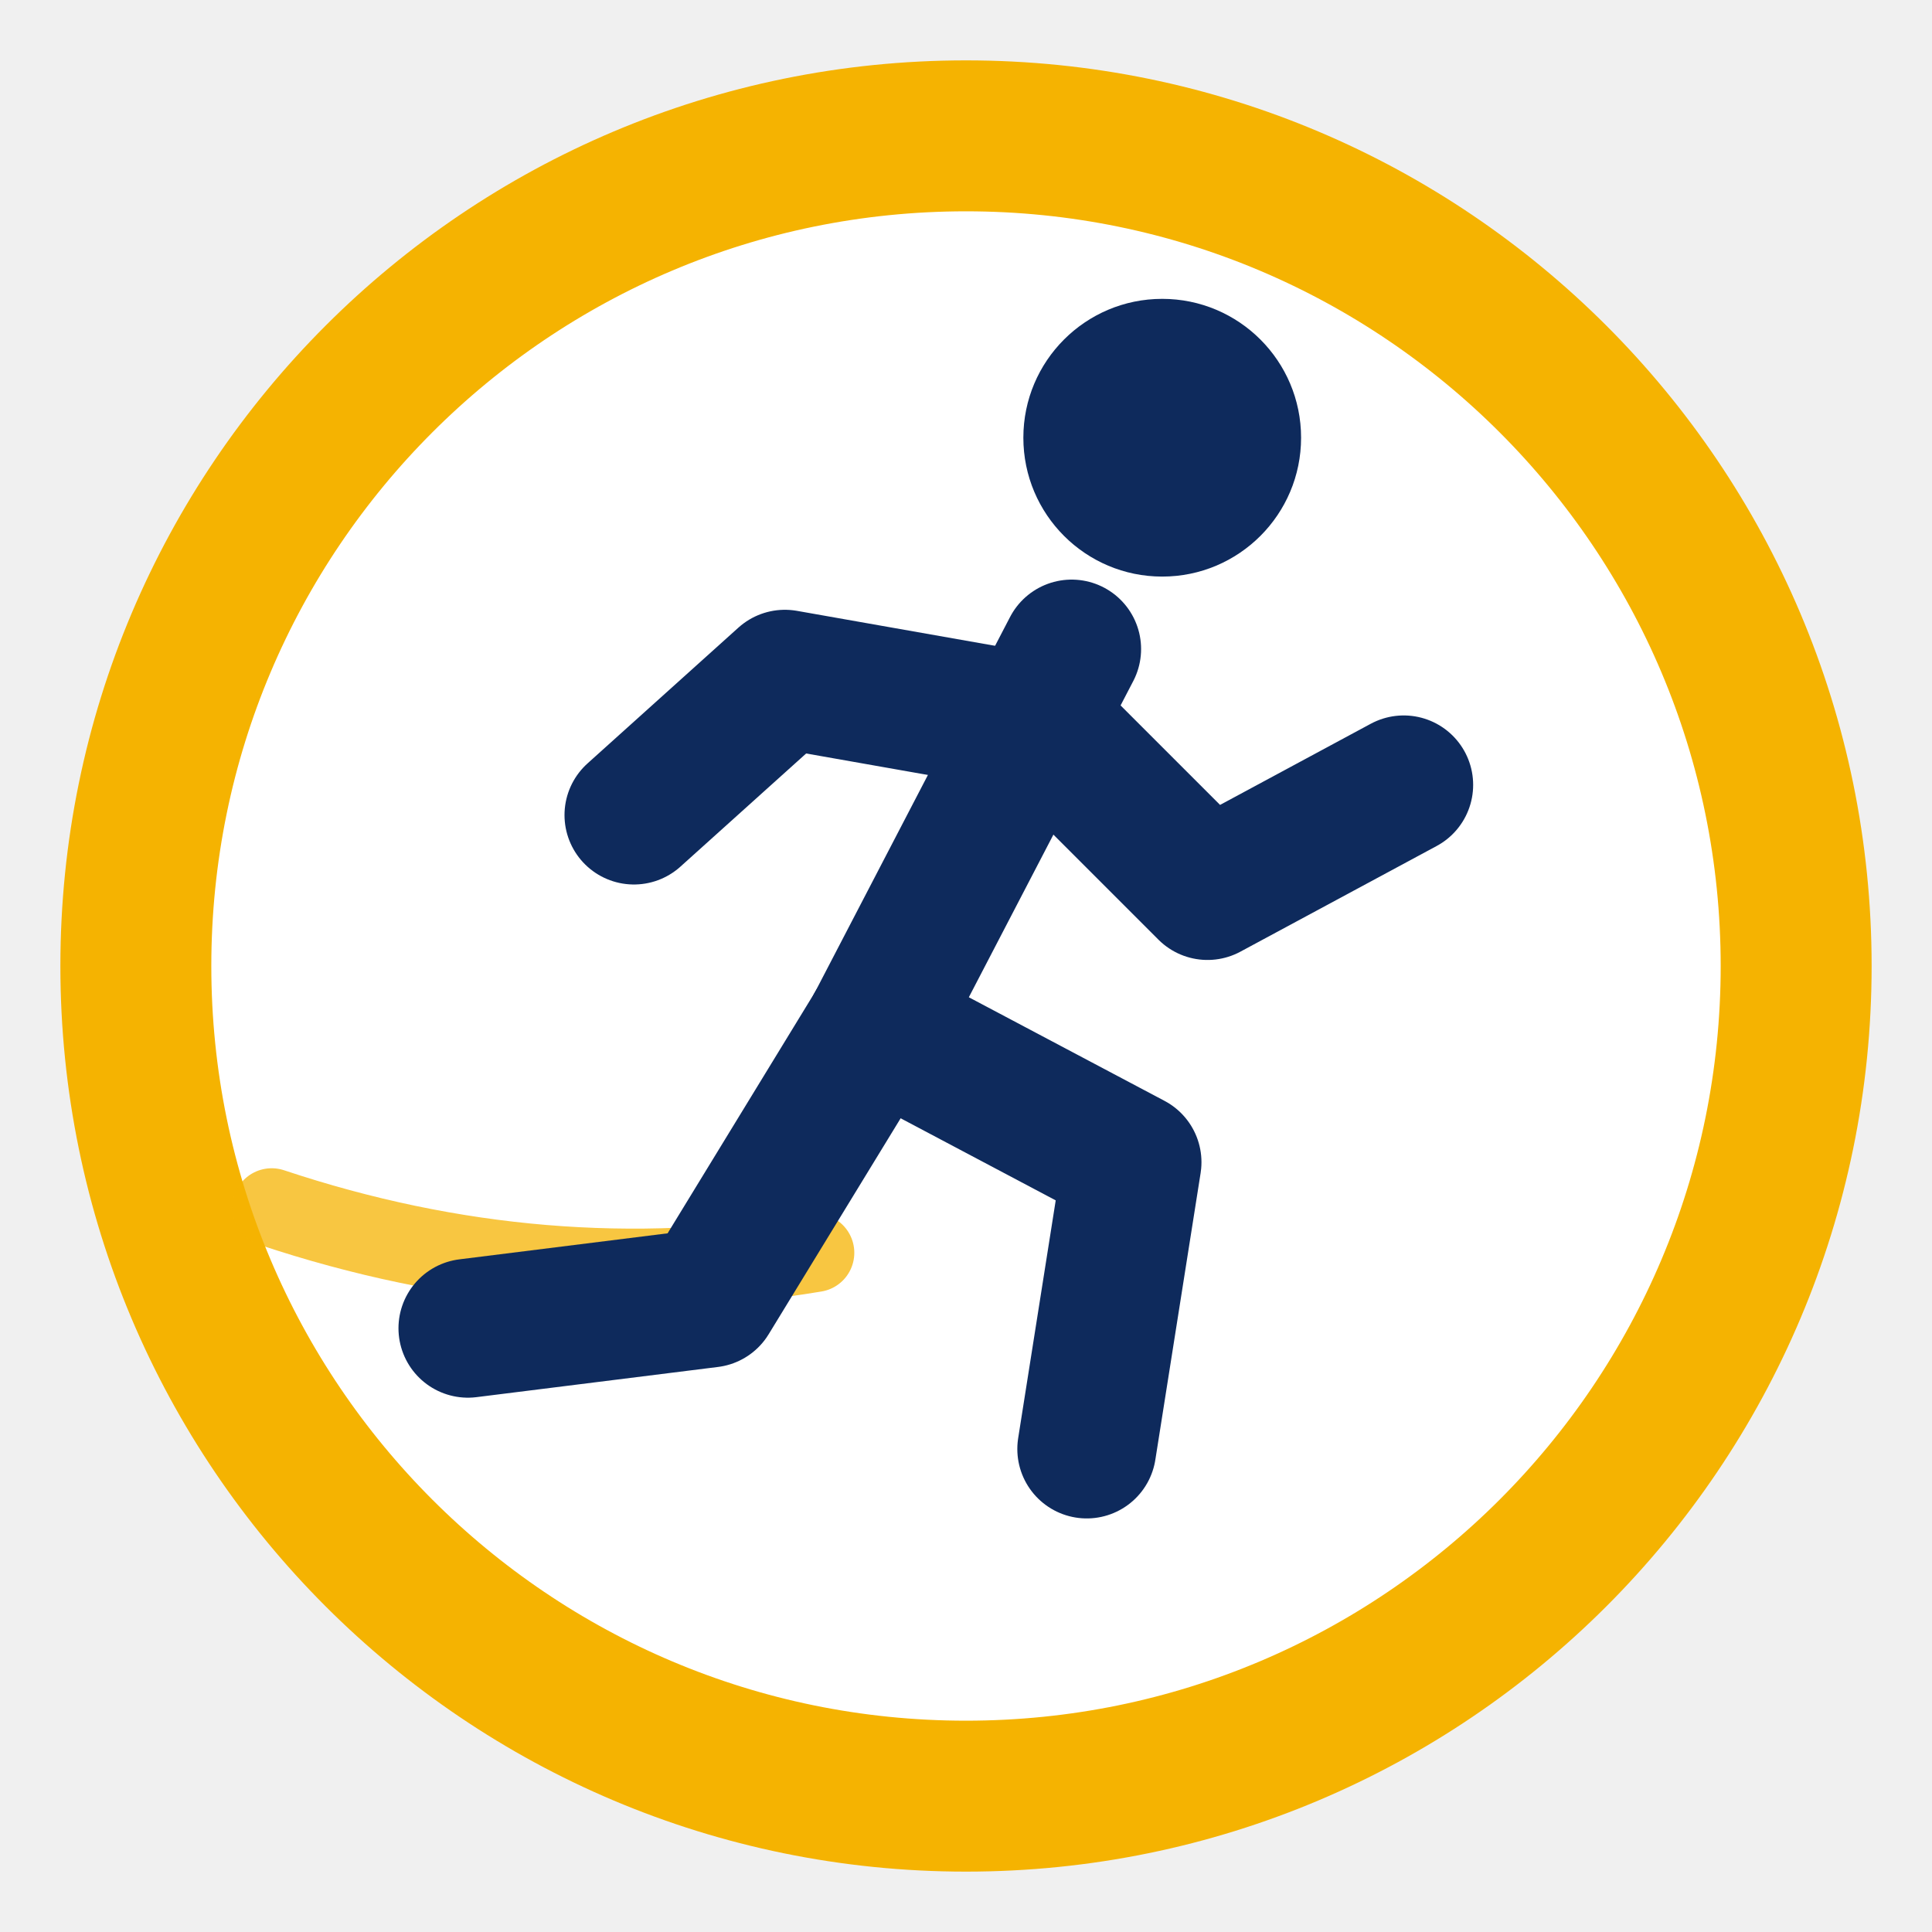
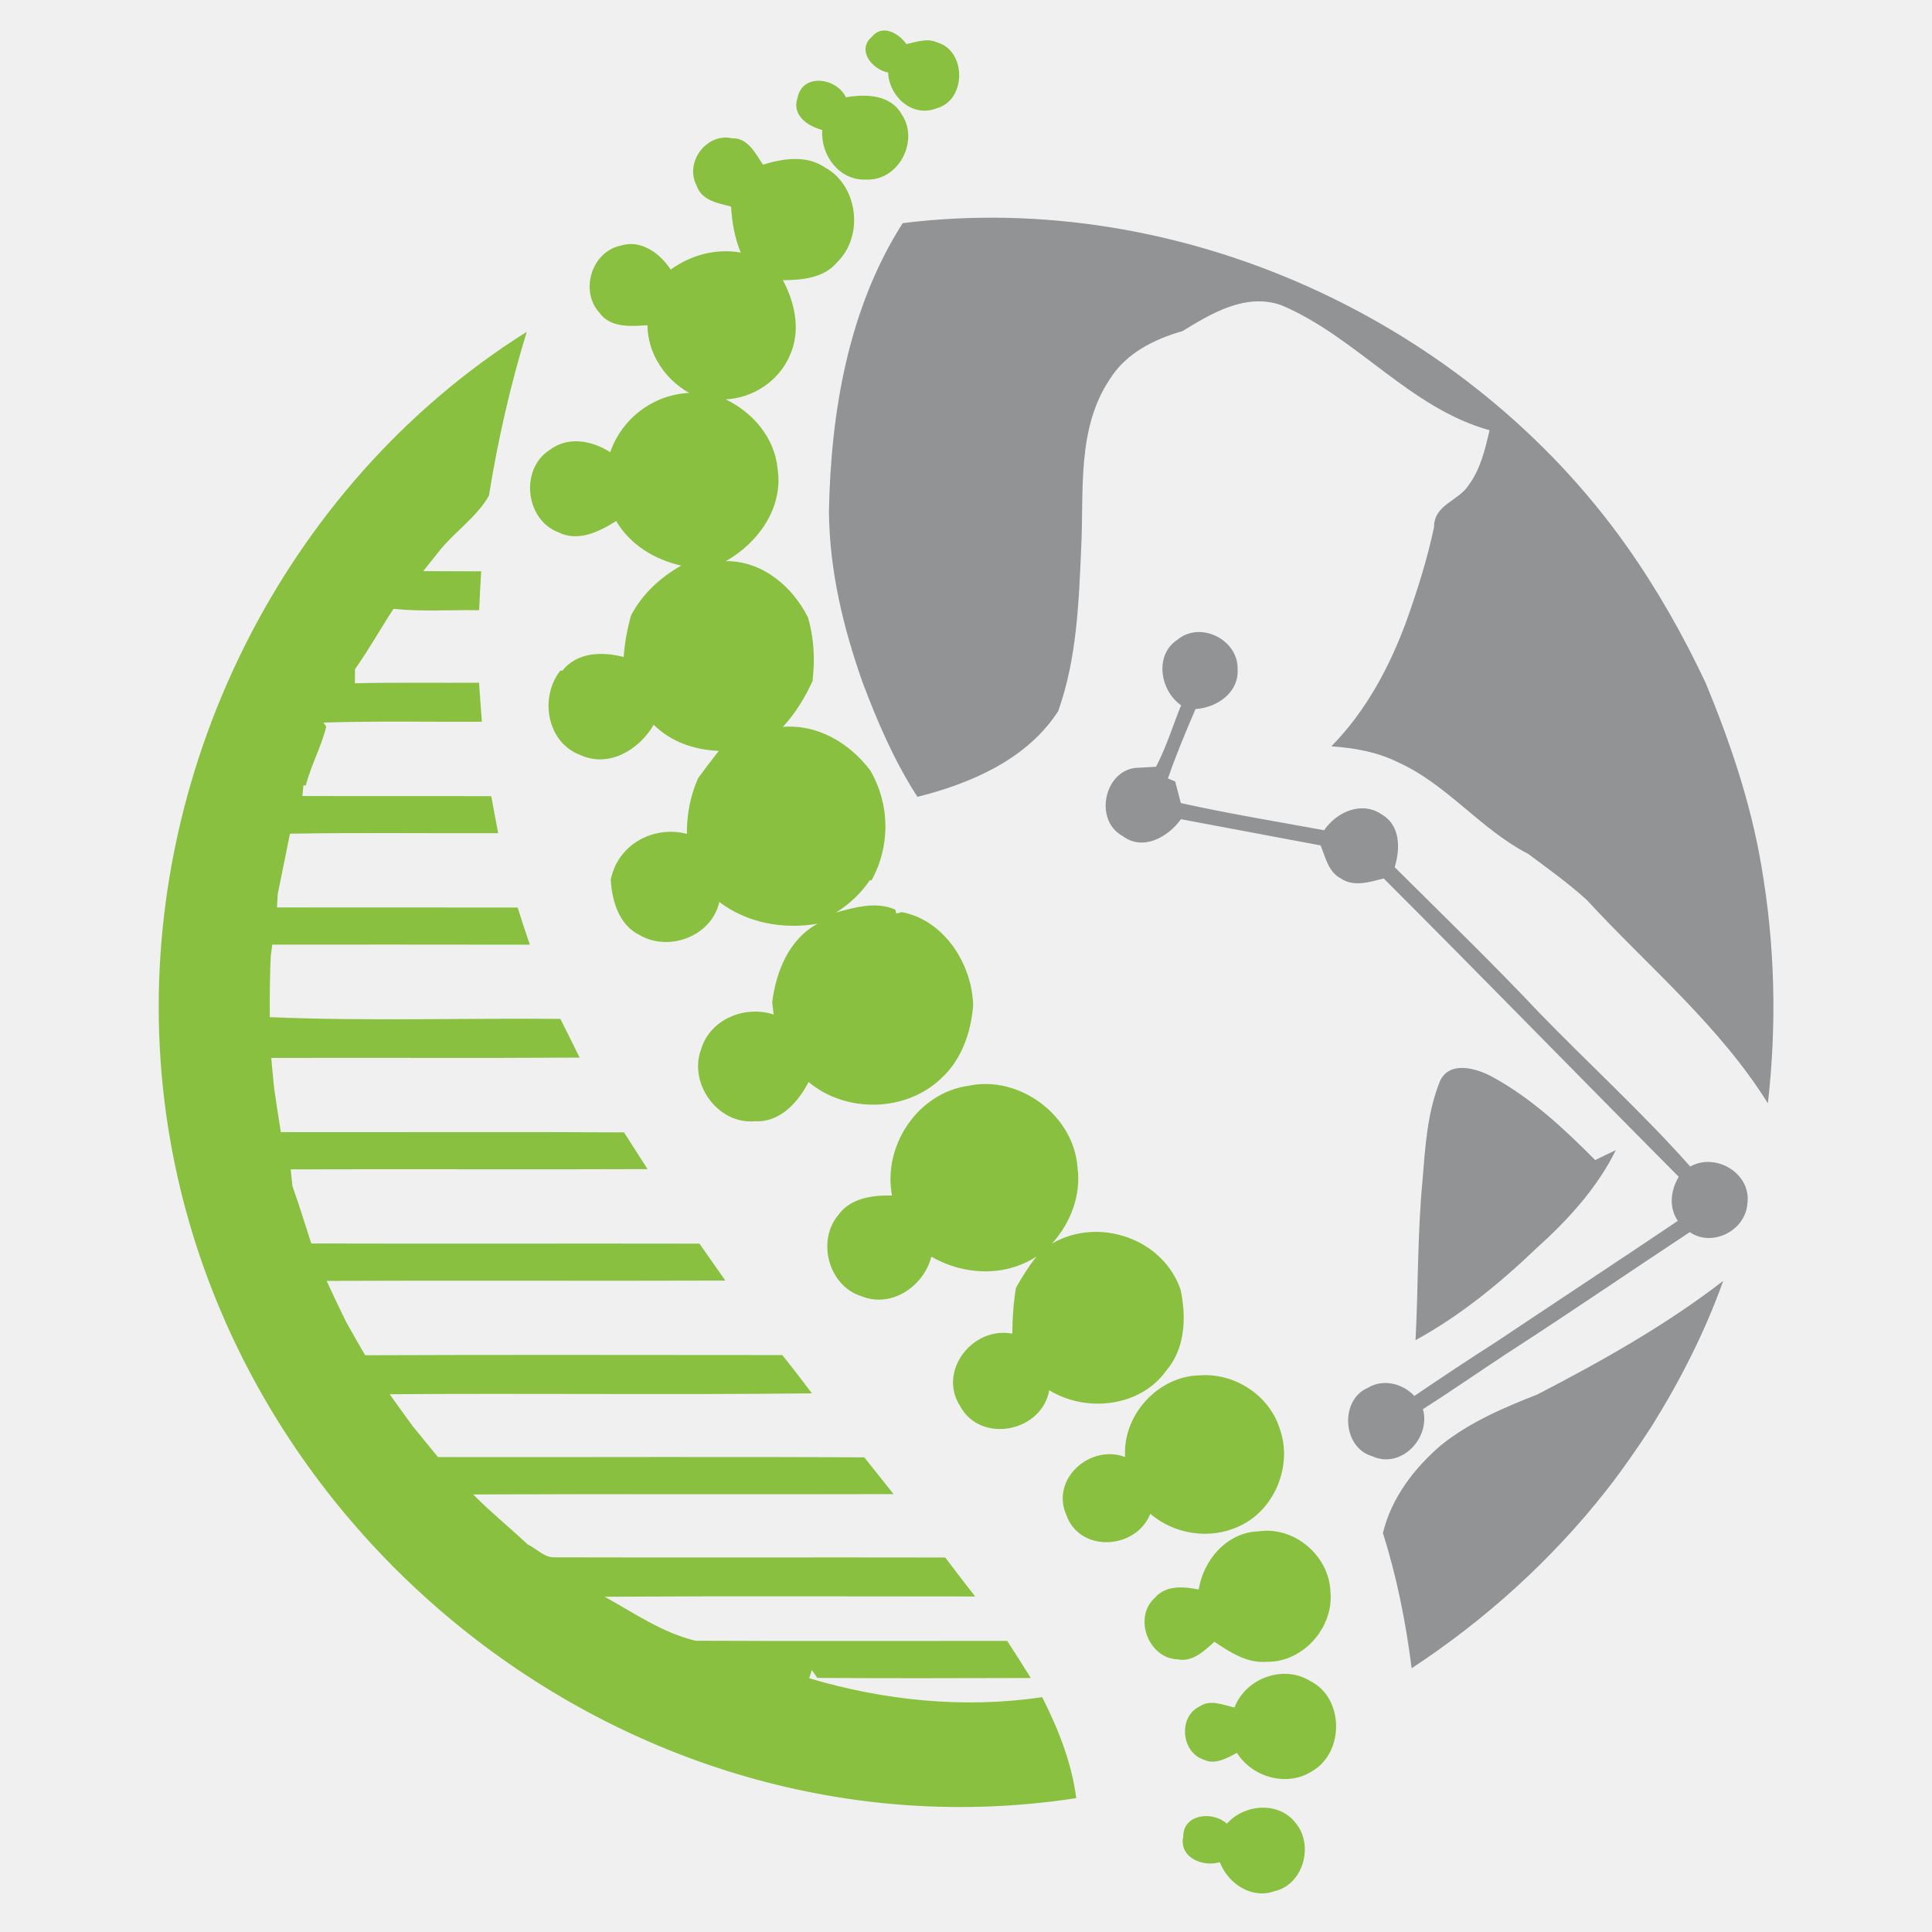
- <svg xmlns="http://www.w3.org/2000/svg" viewBox="0 0 64 64" role="img" aria-label="Varnika Speciality Hospital">
-   <circle cx="32" cy="32" r="29" fill="#fff" />
-   <circle cx="32" cy="32" r="27.5" fill="none" stroke="#f5b301" stroke-width="5" />
-   <path d="M9 40c6 2 12 2.5 18 1.5" fill="none" stroke="#f5b301" stroke-width="2.6" stroke-linecap="round" opacity=".75" />
-   <g fill="none" stroke="#0e2a5c" stroke-width="4.6" stroke-linecap="round" stroke-linejoin="round">
-     <path d="M35.5 21.5 29 34" />
-     <path d="M34.5 24 26 22.5 21 27" />
-     <path d="M34.5 24 40 29.5 46.5 26" />
-     <path d="M29 34 37.5 38.5 36 48" />
-     <path d="M29 34 23.5 43 15.5 44" />
+ <svg xmlns="http://www.w3.org/2000/svg" viewBox="282 136 224 224" role="img" aria-label="Varnika Health Care">
+   <g>
+     <g>
+       <g>
+         <g>
+           <g>
+             <g>
+               <path fill="#919395" d="M486.22,236.41c-1.23-7.31-3.62-14.35-6.44-21.18c-2.61-5.55-5.64-10.9-9.18-15.91 c-18.62-26.3-51.87-41.43-83.94-37.45c-6.29,9.85-8.34,21.91-8.55,33.46c0.06,6.79,1.64,13.39,3.89,19.76 c1.73,4.6,3.69,9.16,6.37,13.3c6.22-1.57,12.71-4.35,16.32-9.94c2.17-6.1,2.39-12.61,2.67-19c0.32-6.55-0.53-13.76,3.32-19.5 c1.88-3,5.13-4.62,8.42-5.56c3.39-2.08,7.33-4.45,11.45-3.01c8.72,3.68,14.92,11.96,24.15,14.5c-0.51,2.21-1.04,4.48-2.4,6.34 c-1.17,1.86-4.05,2.28-4.03,4.88c-0.79,3.74-1.95,7.4-3.24,11c-1.96,5.3-4.67,10.36-8.67,14.43c2.64,0.18,5.3,0.65,7.69,1.83 c5.71,2.56,9.58,7.78,15.13,10.64c2.3,1.72,4.65,3.39,6.79,5.34c7.13,7.73,15.37,14.56,21,23.58 C488.02,254.77,487.79,245.48,486.22,236.41z" />
+               <path fill="#919395" d="M469.34,269.35c-0.8,0.38-1.6,0.76-2.39,1.15c-3.62-3.64-7.43-7.21-11.97-9.67 c-1.78-0.96-4.84-1.87-5.99,0.43c-1.52,3.69-1.75,7.78-2.07,11.71c-0.58,6.12-0.48,12.27-0.8,18.41 c5.14-2.81,9.72-6.55,13.95-10.59C463.72,277.51,467.15,273.8,469.34,269.35z" />
+               <path fill="#919395" d="M477.97,271.25c-5.51-6.2-11.65-11.8-17.43-17.75c-5.46-5.8-11.2-11.34-16.84-16.96 c0.66-2.11,0.68-4.82-1.46-6.09c-2.33-1.63-5.26-0.33-6.72,1.81c-5.55-1.02-11.11-1.93-16.61-3.15 c-0.16-0.62-0.5-1.88-0.66-2.51l-0.84-0.34c0.94-2.73,2.06-5.39,3.2-8.05c2.48-0.16,5.06-1.91,4.88-4.65 c0.07-3.41-4.34-5.6-6.97-3.39c-2.71,1.76-2.03,5.91,0.42,7.6c-0.97,2.38-1.71,4.86-2.91,7.13c-0.5,0.03-1.5,0.09-1.99,0.11 c-3.95,0.02-5.33,6.05-1.88,7.92c2.35,1.78,5.27,0.13,6.76-1.95c5.39,1.02,10.79,2.02,16.19,3.04 c0.58,1.37,0.89,3.08,2.35,3.83c1.5,1.02,3.37,0.41,4.97,0c11.47,11.47,22.77,23.09,34.21,34.59 c-0.94,1.54-1.18,3.56-0.11,5.11c-6.99,4.7-14.01,9.32-21.01,14c-3.22,2.05-6.38,4.16-9.54,6.3 c-1.34-1.46-3.65-2.02-5.39-0.94c-3.27,1.38-2.96,6.93,0.49,7.92c3.33,1.55,6.83-2.08,5.9-5.45c3.26-2.08,6.43-4.28,9.66-6.41 c7.15-4.61,14.16-9.42,21.27-14.11c2.61,1.77,6.43-0.16,6.68-3.26C485.12,272.09,480.96,269.57,477.97,271.25z" />
+               <path fill="#919395" d="M449.08,303.55c-3.13,2.69-5.76,6.12-6.74,10.19c1.61,5.11,2.66,10.36,3.33,15.68 c8.56-5.62,16.25-12.58,22.58-20.63c1.88-2.41,3.63-4.93,5.29-7.49c3.3-5.31,6.15-10.9,8.25-16.79 c-6.68,5.15-14.06,9.29-21.53,13.16C456.34,299.21,452.4,300.89,449.08,303.55z" />
+             </g>
+             <g>
+               <path fill="#8AC040" d="M384.97,144.41c0.12,2.79,2.81,5.26,5.62,4.15c3.46-0.92,3.5-6.67,0.07-7.64 c-1.18-0.54-2.41-0.05-3.57,0.19c-0.89-1.26-2.78-2.35-4-0.85C381.28,141.82,383.14,144.07,384.97,144.41z" />
+               <path fill="#8AC040" d="M377.33,151.07c-0.19,2.94,1.98,5.9,5.1,5.75c3.76,0.17,6.18-4.5,4.12-7.55 c-1.31-2.33-4.16-2.38-6.47-1.99c-1.08-2.28-5.08-2.85-5.62,0.1C373.79,149.38,375.66,150.63,377.33,151.07z" />
+               <path fill="#8AC040" d="M346.68,197.69c2.31,1.19,4.78-0.03,6.76-1.28c1.64,2.77,4.44,4.46,7.54,5.17 c-2.43,1.36-4.51,3.29-5.81,5.76c-0.45,1.58-0.74,3.2-0.86,4.83c-2.47-0.63-5.39-0.59-7.11,1.59l-0.23-0.01 c-2.45,3.11-1.58,8.34,2.32,9.79c3.31,1.52,6.83-0.62,8.5-3.51c2.02,2.01,4.76,2.92,7.55,3.03c-0.81,1.03-1.61,2.08-2.39,3.14 c-0.91,2.04-1.33,4.24-1.31,6.48c-3.94-1.01-8.03,1.27-8.83,5.32c0.15,2.46,0.94,5.23,3.34,6.41c3.42,2,8.36,0.13,9.25-3.83 c3.24,2.45,7.42,3.2,11.38,2.52c-3.3,1.8-4.81,5.54-5.25,9.1c0.04,0.36,0.13,1.08,0.17,1.43c-3.31-1.11-7.36,0.53-8.4,3.99 c-1.52,3.98,1.93,8.78,6.23,8.38c2.9,0.16,5-2.19,6.22-4.55c4.32,3.63,11.27,3.51,15.36-0.41c2.38-2.16,3.47-5.34,3.72-8.48 c-0.12-4.82-3.39-9.89-8.28-10.81l-0.63,0.18l-0.12-0.47c-2.23-0.97-4.66-0.27-6.88,0.34c1.56-0.96,2.9-2.22,3.93-3.75 l0.19,0.03c2.21-3.98,2.15-8.84-0.15-12.77c-2.38-3.14-6.07-5.37-10.13-5.03c1.49-1.6,2.63-3.49,3.52-5.48l-0.76-0.06 l0.7,0.05c0.28-2.42,0.14-4.85-0.53-7.18c-1.82-3.63-5.31-6.59-9.54-6.55c3.76-2.11,6.69-6.2,6.01-10.69 c-0.33-3.59-2.86-6.55-6.03-8.07c3.2-0.15,6.18-2.13,7.44-5.08c1.3-2.83,0.62-6.09-0.8-8.73c2.23-0.03,4.75-0.23,6.28-2.08 c3.14-3.02,2.45-8.91-1.41-11c-2.15-1.46-4.84-1.04-7.18-0.32c-0.88-1.3-1.74-3.12-3.59-3.06c-2.99-0.66-5.54,2.85-4.09,5.51 c0.55,1.7,2.47,2.02,3.98,2.41c0.11,1.83,0.42,3.63,1.12,5.33c-2.9-0.5-5.75,0.28-8.12,1.97c-1.25-1.89-3.45-3.52-5.81-2.77 c-3.32,0.69-4.75,5.2-2.49,7.73c1.27,1.83,3.64,1.62,5.6,1.5c0.06,3.32,2,6.23,4.85,7.85c-4.14,0.17-7.81,2.95-9.16,6.87 c-2.08-1.34-4.88-1.89-6.99-0.28C342.28,190.32,342.87,196.2,346.68,197.69z" />
+               <path fill="#8AC040" d="M385.42,274.61c-2.25-0.04-4.79,0.27-6.21,2.24c-2.55,3.01-1.15,8.26,2.68,9.44 c3.46,1.41,7.23-1.16,8.09-4.59c3.75,2.16,8.5,2.39,12.2-0.02c-0.91,1.14-1.69,2.37-2.39,3.64c-0.29,1.75-0.41,3.53-0.42,5.31 c-4.58-0.89-8.68,4.32-6.05,8.4c2.38,4.41,9.47,3,10.33-1.84c4.28,2.62,10.55,1.96,13.57-2.28c2.21-2.58,2.33-6.18,1.67-9.35 c-2.04-5.98-9.52-8.52-14.92-5.38c2.15-2.38,3.39-5.58,2.96-8.8c-0.41-6.03-6.71-10.74-12.6-9.5 C388.42,262.68,384.33,268.83,385.42,274.61z" />
+               <path fill="#8AC040" d="M425.59,312.99c4.19-1.84,6.33-7.09,4.78-11.35c-1.21-3.89-5.26-6.49-9.28-6.18 c-4.84,0.09-8.96,4.63-8.64,9.47c-4.08-1.54-8.69,2.59-6.8,6.76c1.58,4.39,8.08,3.97,9.72-0.18 C418.14,313.9,422.26,314.53,425.59,312.99z" />
+               <path fill="#8AC040" d="M375.82,330.58c0.08-0.23,0.23-0.71,0.31-0.95l0.63,0.91c8.24,0.06,16.5,0.03,24.75,0.01 c-0.9-1.45-1.81-2.88-2.73-4.3c-12.05-0.01-24.09,0.04-36.14-0.02c-3.8-0.9-7.14-3.22-10.53-5.1 c14.32-0.09,28.63-0.03,42.95-0.03c-1.17-1.5-2.33-3.01-3.47-4.52c-15.1-0.03-30.2,0.02-45.3-0.02 c-1.22,0.03-2.08-1.02-3.12-1.5c-2.08-1.96-4.31-3.76-6.31-5.79c16.25-0.07,32.5,0.01,48.74-0.04 c-1.12-1.43-2.26-2.83-3.39-4.26c-16.48-0.09-32.96-0.01-49.43-0.03c-0.98-1.21-1.96-2.41-2.94-3.6 c-0.9-1.23-1.79-2.46-2.66-3.69c16.32-0.12,32.64,0.08,48.96-0.1c-1.13-1.51-2.27-2.98-3.44-4.44 c-16.12,0-32.24-0.05-48.36,0.02c-0.75-1.27-1.46-2.54-2.19-3.82c-0.78-1.58-1.54-3.2-2.28-4.8 c15.41-0.07,30.82,0.02,46.23-0.04c-1.01-1.43-2.01-2.85-3-4.28c-15-0.03-30.01,0.02-45.01-0.02 c-0.72-2.22-1.4-4.44-2.18-6.63c-0.05-0.49-0.16-1.46-0.21-1.96c13.79-0.05,27.58,0.03,41.38-0.03 c-0.92-1.42-1.83-2.84-2.73-4.26c-13.26-0.08-26.53,0-39.79-0.03c-0.28-1.71-0.53-3.42-0.78-5.13 c-0.12-1.16-0.22-2.32-0.33-3.47c11.91-0.04,23.83,0.04,35.75-0.04c-0.73-1.51-1.48-3-2.23-4.49 c-11.23-0.1-22.48,0.28-33.69-0.2c-0.01-2.35,0-4.71,0.11-7.06c0.04-0.34,0.13-1.02,0.18-1.35c9.95,0,19.91-0.01,29.86,0.01 c-0.49-1.43-0.96-2.87-1.41-4.31c-9.3-0.01-18.61,0-27.91-0.01c0.03-0.39,0.07-1.16,0.09-1.55c0.47-2.33,0.95-4.67,1.42-7 c8.05-0.14,16.1-0.03,24.14-0.06c-0.28-1.43-0.54-2.86-0.8-4.29c-7.3-0.03-14.61,0.01-21.9-0.02 c0.03-0.31,0.09-0.93,0.12-1.24l0.27,0.02c0.61-2.33,1.8-4.49,2.38-6.83l-0.33-0.46c6.12-0.2,12.25-0.07,18.37-0.1 c-0.11-1.51-0.23-3.01-0.33-4.52c-4.8,0.02-9.6-0.05-14.39,0.06c0-0.4,0-1.22,0.01-1.64c1.6-2.25,2.95-4.67,4.46-6.99 c3.29,0.35,6.62,0.1,9.93,0.16c0.07-1.51,0.15-3.01,0.24-4.51c-2.24-0.01-4.48-0.02-6.72-0.02c0.66-0.82,1.31-1.64,1.96-2.46 c1.78-2.18,4.28-3.85,5.66-6.3c1.03-6.43,2.48-12.77,4.38-18.99c-28.39,17.84-44.83,51.37-42.44,84.7 c3.79,52.85,53.53,93.4,106.15,85.31c-0.53-4.13-2.08-8.02-3.95-11.71C393.8,334.12,384.53,333.17,375.82,330.58z" />
+               <path fill="#8AC040" d="M433.91,330.9c-3.12-1.94-7.49-0.32-8.78,3.07c-1.34-0.29-2.83-0.99-4.08-0.1 c-2.47,1.21-2.08,5.28,0.48,6.14c1.34,0.65,2.71-0.16,3.88-0.78c1.81,2.87,5.88,4.01,8.79,2.08 C437.91,339.1,437.81,332.83,433.91,330.9z" />
+               <path fill="#8AC040" d="M424.25,347.44c-1.63-1.49-5.06-1.14-5.06,1.47c-0.53,2.45,2.26,3.6,4.24,2.99 c0.93,2.47,3.66,4.31,6.31,3.38c3.39-0.76,4.63-5.37,2.47-7.93C430.25,344.81,426.26,345.16,424.25,347.44z" />
+               <path fill="#8AC040" d="M418.56,328.39c1.73,0.34,3.08-1,4.24-2.04c1.81,1.21,3.78,2.52,6.08,2.32c4.21,0.08,7.81-4.01,7.37-8.17 c-0.16-4.14-4.21-7.58-8.34-6.95c-3.67,0.11-6.37,3.3-6.93,6.74c-1.74-0.34-3.79-0.54-5.08,0.96 C413.35,323.53,415.16,328.31,418.56,328.39z" />
+             </g>
+           </g>
+         </g>
+       </g>
+     </g>
  </g>
-   <circle cx="38.5" cy="14.5" r="4.6" fill="#0e2a5c" />
</svg>
